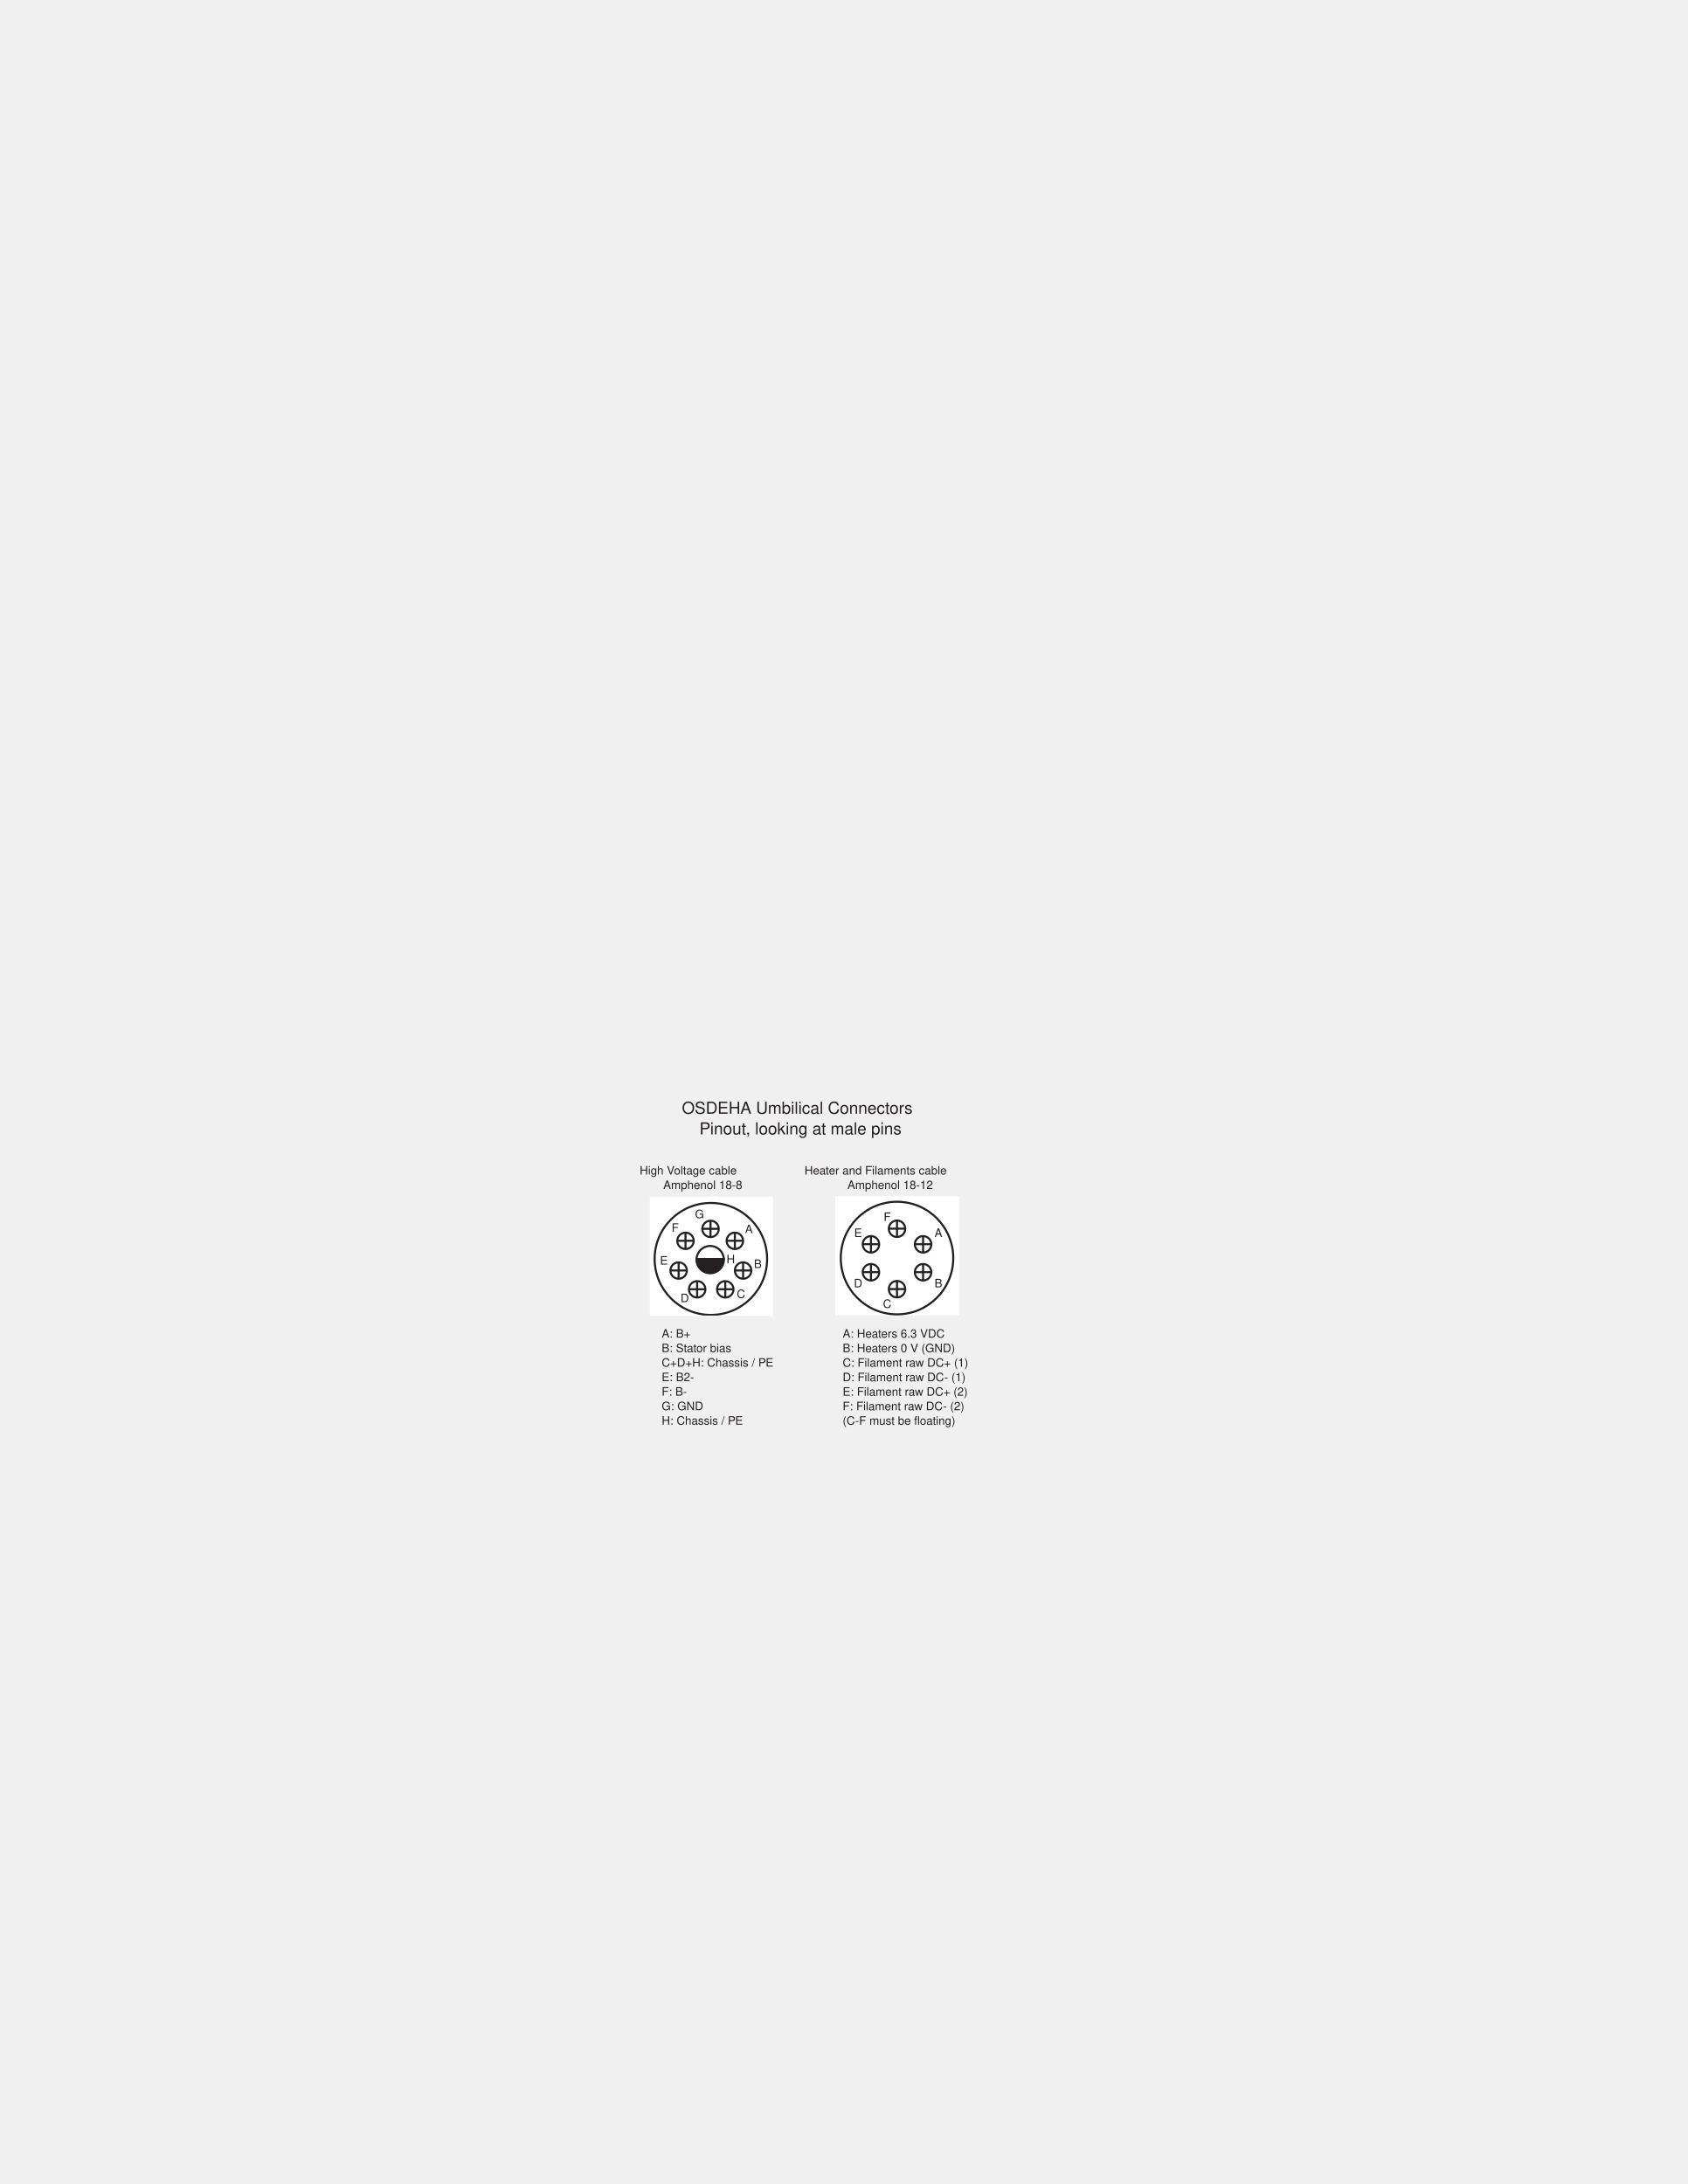
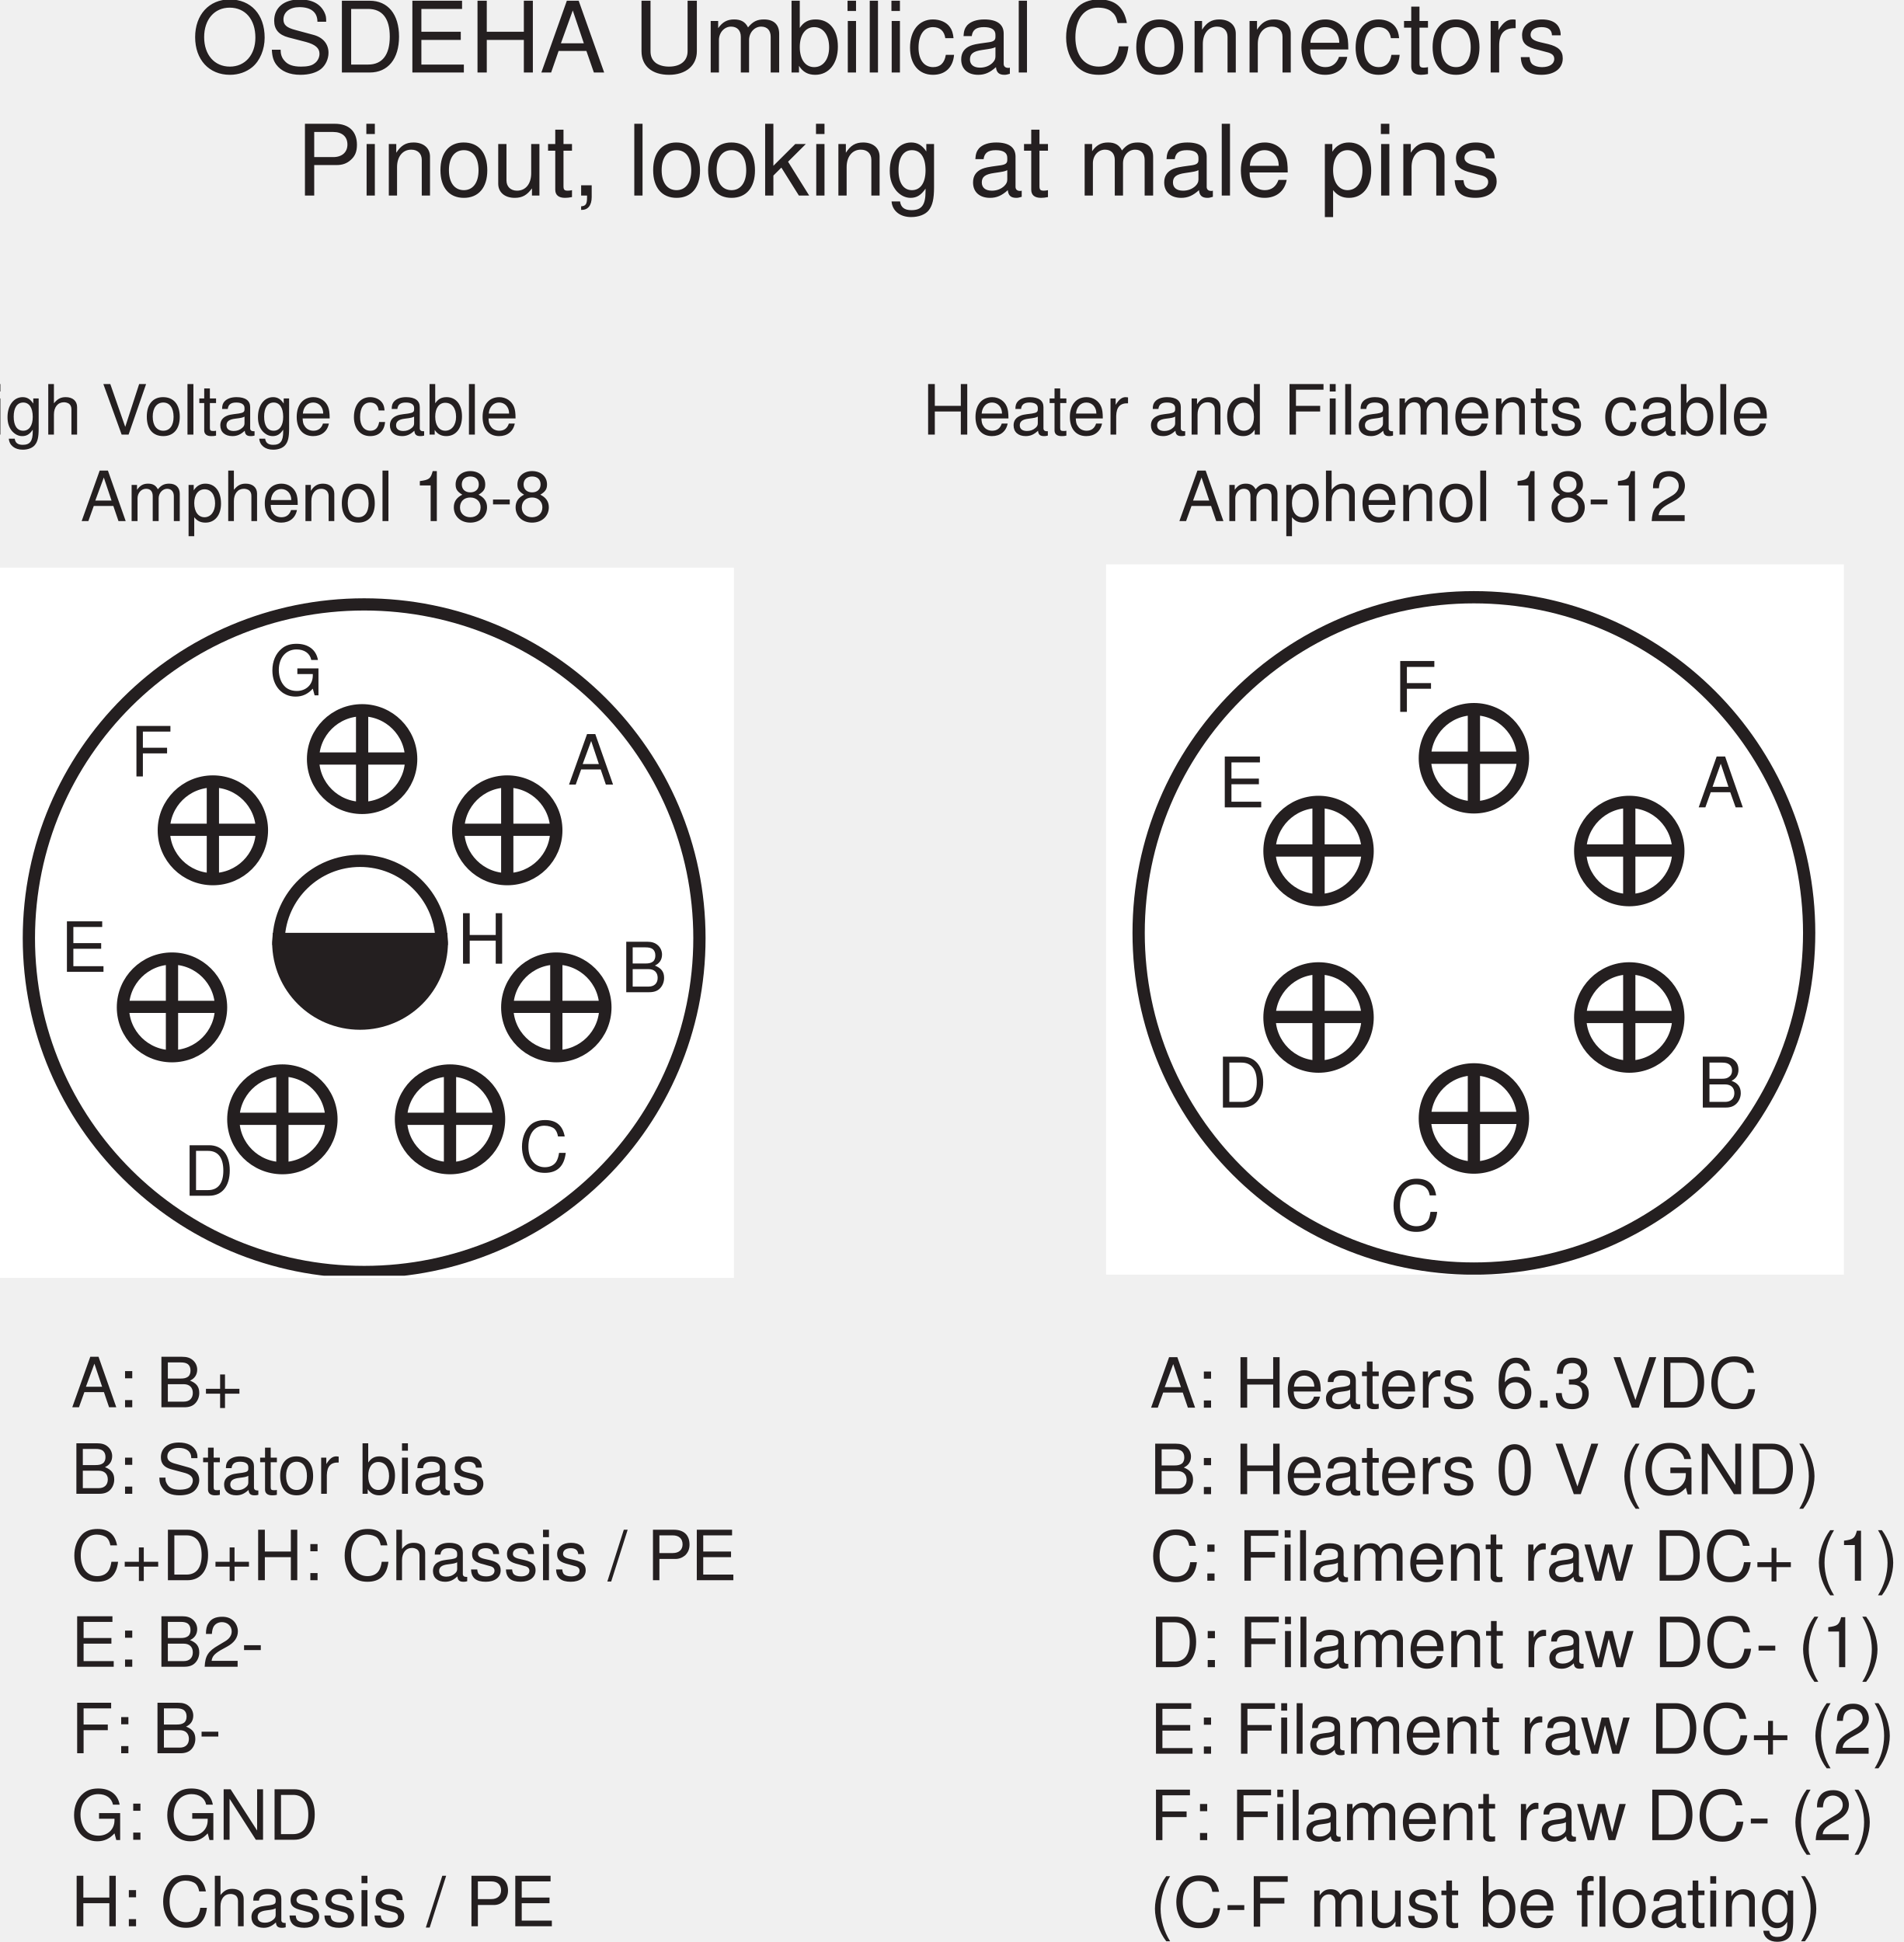
- <svg xmlns="http://www.w3.org/2000/svg" version="1.1" id="svg2" width="816" height="1056" viewBox="0 0 816 1056">
+ <svg xmlns="http://www.w3.org/2000/svg" version="1.1" id="svg2" width="154.355" height="157.494" viewBox="0 0 154.355 157.494">
  <defs id="defs6">
    <clipPath clipPathUnits="userSpaceOnUse" id="clipPath106">
      <path d="m 239.997,493.303 h 44.264 v -43.359 h -44.264 z" id="path104" />
    </clipPath>
    <clipPath clipPathUnits="userSpaceOnUse" id="clipPath136">
      <path d="m 239.997,493.303 h 44.264 v -43.359 h -44.264 z" id="path134" />
    </clipPath>
    <clipPath clipPathUnits="userSpaceOnUse" id="clipPath150">
      <path d="m 372.242,358.087 h 44.264 V 315 h -44.264 z" id="path148" />
    </clipPath>
    <clipPath clipPathUnits="userSpaceOnUse" id="clipPath186">
      <path d="m 372.242,358.087 h 44.264 V 315 h -44.264 z" id="path184" />
    </clipPath>
    <clipPath clipPathUnits="userSpaceOnUse" id="clipPath198">
      <path d="m 173.994,622.459 h 39.225 v -37.547 h -39.225 z" id="path196" />
    </clipPath>
    <clipPath clipPathUnits="userSpaceOnUse" id="clipPath236">
      <path d="m 173.994,622.459 h 39.225 v -37.547 h -39.225 z" id="path234" />
    </clipPath>
    <clipPath clipPathUnits="userSpaceOnUse" id="clipPath250">
      <path d="m 239.277,622.825 h 39.225 v -38.281 h -39.225 z" id="path248" />
    </clipPath>
    <clipPath clipPathUnits="userSpaceOnUse" id="clipPath274">
      <path d="m 239.277,622.825 h 39.225 v -38.281 h -39.225 z" id="path272" />
    </clipPath>
    <clipPath clipPathUnits="userSpaceOnUse" id="clipPath286">
      <path d="m 305.999,623.067 h 39.225 v -38.521 h -39.225 z" id="path284" />
    </clipPath>
    <clipPath clipPathUnits="userSpaceOnUse" id="clipPath300">
      <path d="m 371.282,623.068 h 39.225 v -38.521 h -39.225 z" id="path298" />
    </clipPath>
    <clipPath clipPathUnits="userSpaceOnUse" id="clipPath328">
      <path d="m 371.282,623.068 h 39.225 v -38.521 h -39.225 z" id="path326" />
    </clipPath>
    <clipPath clipPathUnits="userSpaceOnUse" id="clipPath342">
      <path d="m 450.244,625.171 h 44.264 v -42.824 h -44.264 z" id="path340" />
    </clipPath>
    <clipPath clipPathUnits="userSpaceOnUse" id="clipPath378">
      <path d="M 519.006,625.167 H 563.27 V 582.225 H 519.006 Z" id="path376" />
    </clipPath>
    <clipPath clipPathUnits="userSpaceOnUse" id="clipPath406">
      <path d="M 519.006,625.167 H 563.27 V 582.225 H 519.006 Z" id="path404" />
    </clipPath>
    <clipPath clipPathUnits="userSpaceOnUse" id="clipPath420">
      <path d="m 171.234,492.808 h 44.264 v -42.586 h -44.264 z" id="path418" />
    </clipPath>
    <clipPath clipPathUnits="userSpaceOnUse" id="clipPath440">
      <path d="m 171.234,492.808 h 44.264 v -42.586 h -44.264 z" id="path438" />
    </clipPath>
    <clipPath clipPathUnits="userSpaceOnUse" id="clipPath454">
      <path d="m 309.239,493.303 h 44.264 v -43.359 h -44.264 z" id="path452" />
    </clipPath>
    <clipPath clipPathUnits="userSpaceOnUse" id="clipPath468">
      <path d="m 372.002,493.092 h 44.264 V 450.12 h -44.264 z" id="path466" />
    </clipPath>
    <clipPath clipPathUnits="userSpaceOnUse" id="clipPath484">
      <path d="m 441.004,492.837 h 44.264 v -42.586 h -44.264 z" id="path482" />
    </clipPath>
    <clipPath clipPathUnits="userSpaceOnUse" id="clipPath520">
      <path d="m 441.004,492.837 h 44.264 v -42.586 h -44.264 z" id="path518" />
    </clipPath>
    <clipPath clipPathUnits="userSpaceOnUse" id="clipPath534">
      <path d="m 519.36,493.093 h 44.151 V 450.12 H 519.36 Z" id="path532" />
    </clipPath>
    <clipPath clipPathUnits="userSpaceOnUse" id="clipPath568">
      <path d="m 519.36,493.093 h 44.151 V 450.12 H 519.36 Z" id="path566" />
    </clipPath>
    <clipPath clipPathUnits="userSpaceOnUse" id="clipPath580">
      <path d="m 171.234,358.17 h 44.264 V 315 h -44.264 z" id="path578" />
    </clipPath>
    <clipPath clipPathUnits="userSpaceOnUse" id="clipPath614">
      <path d="m 171.234,358.17 h 44.264 V 315 h -44.264 z" id="path612" />
    </clipPath>
    <clipPath clipPathUnits="userSpaceOnUse" id="clipPath626">
      <path d="m 236.997,358.17 h 44.264 V 315 h -44.264 z" id="path624" />
    </clipPath>
    <clipPath clipPathUnits="userSpaceOnUse" id="clipPath666">
      <path d="m 236.997,358.17 h 44.264 V 315 h -44.264 z" id="path664" />
    </clipPath>
    <clipPath clipPathUnits="userSpaceOnUse" id="clipPath678">
      <path d="m 302.999,358.087 h 44.264 V 315 h -44.264 z" id="path676" />
    </clipPath>
    <clipPath clipPathUnits="userSpaceOnUse" id="clipPath702">
      <path d="m 302.999,358.087 h 44.264 V 315 h -44.264 z" id="path700" />
    </clipPath>
    <clipPath clipPathUnits="userSpaceOnUse" id="clipPath714">
      <path d="m 450.244,357.877 h 44.264 v -42.586 h -44.264 z" id="path712" />
    </clipPath>
    <clipPath clipPathUnits="userSpaceOnUse" id="clipPath732">
      <path d="m 450.244,357.877 h 44.264 v -42.586 h -44.264 z" id="path730" />
    </clipPath>
    <clipPath clipPathUnits="userSpaceOnUse" id="clipPath746">
      <path d="M 519.246,357.804 H 563.51 V 315.218 H 519.246 Z" id="path744" />
    </clipPath>
    <clipPath clipPathUnits="userSpaceOnUse" id="clipPath792">
      <path d="M 519.246,357.804 H 563.51 V 315.218 H 519.246 Z" id="path790" />
    </clipPath>
    <clipPath clipPathUnits="userSpaceOnUse" id="clipPath806">
      <path d="m 171.234,235.286 h 44.264 V 192.12 h -44.264 z" id="path804" />
    </clipPath>
    <clipPath clipPathUnits="userSpaceOnUse" id="clipPath818">
      <path d="m 171.234,235.286 h 44.264 V 192.12 h -44.264 z" id="path816" />
    </clipPath>
    <clipPath clipPathUnits="userSpaceOnUse" id="clipPath830">
      <path d="m 308.999,235.043 h 44.264 v -42.705 h -44.264 z" id="path828" />
    </clipPath>
    <clipPath clipPathUnits="userSpaceOnUse" id="clipPath860">
      <path d="m 308.999,235.043 h 44.264 v -42.705 h -44.264 z" id="path858" />
    </clipPath>
    <clipPath clipPathUnits="userSpaceOnUse" id="clipPath872">
      <path d="m 372.242,235.413 h 44.264 V 192.12 h -44.264 z" id="path870" />
    </clipPath>
    <clipPath clipPathUnits="userSpaceOnUse" id="clipPath894">
      <path d="m 372.242,235.413 h 44.264 V 192.12 h -44.264 z" id="path892" />
    </clipPath>
    <clipPath clipPathUnits="userSpaceOnUse" id="clipPath908">
      <path d="m 444.244,235.043 h 44.264 v -42.705 h -44.264 z" id="path906" />
    </clipPath>
    <clipPath clipPathUnits="userSpaceOnUse" id="clipPath924">
      <path d="m 444.244,235.043 h 44.264 v -42.705 h -44.264 z" id="path922" />
    </clipPath>
    <clipPath clipPathUnits="userSpaceOnUse" id="clipPath936">
      <path d="m 449.285,94.836 h 6.24 v -6.24 h -6.24 z" id="path934" />
    </clipPath>
    <clipPath clipPathUnits="userSpaceOnUse" id="clipPath948">
      <path d="m 472.207,96.869 h 10.309 V 86.56 h -10.309 z" id="path946" />
    </clipPath>
    <clipPath clipPathUnits="userSpaceOnUse" id="clipPath960">
      <path d="m 472.207,96.869 h 10.309 V 86.56 h -10.309 z" id="path958" />
    </clipPath>
    <clipPath clipPathUnits="userSpaceOnUse" id="clipPath972">
      <path d="m 494.767,99.09 h 14.749 V 84.341 h -14.749 z" id="path970" />
    </clipPath>
    <clipPath clipPathUnits="userSpaceOnUse" id="clipPath988">
      <path d="m 521.767,102.1 h 20.747 V 81.353 h -20.747 z" id="path986" />
    </clipPath>
    <clipPath clipPathUnits="userSpaceOnUse" id="clipPath1000">
      <path d="m 551.769,105.098 h 26.746 V 78.352 h -26.746 z" id="path998" />
    </clipPath>
    <clipPath clipPathUnits="userSpaceOnUse" id="clipPath1012">
      <path d="m 231.717,242.915 h 53.109 v -53.626 h -53.109 z" id="path1010" />
    </clipPath>
    <clipPath clipPathUnits="userSpaceOnUse" id="clipPath1030">
      <path d="m 231.717,242.915 h 53.109 v -53.626 h -53.109 z" id="path1028" />
    </clipPath>
    <clipPath clipPathUnits="userSpaceOnUse" id="clipPath1082">
      <path d="m 498.006,242.882 h 59.506 V 186.12 h -59.506 z" id="path1080" />
    </clipPath>
    <clipPath clipPathUnits="userSpaceOnUse" id="clipPath1096">
      <path d="m 498.006,242.882 h 59.506 V 186.12 h -59.506 z" id="path1094" />
    </clipPath>
  </defs>
-   <g id="g8" transform="matrix(1.333333,0,0,-1.333333,0,1056)">
+   <g id="g8" transform="matrix(1.333333,0,0,-1.333333,-314.1436,523.3699)">
    <path d="m 235.608,358.001 h 44.64 v -43.2 h -44.64 z" style="fill:#ffffff;fill-opacity:1;fill-rule:nonzero;stroke:none" id="path476" />
    <g id="g478" transform="translate(-205.5123,-135.3188)">
      <g id="g480" clip-path="url(#clipPath484)">
        <g id="g486" transform="scale(1.0022,-0.9978)">
          <path d="m 465.105,-482.738 c 0,1.645 -1.333,2.978 -2.977,2.978 -1.645,0 -2.978,-1.333 -2.978,-2.978 0,-1.644 1.333,-2.977 2.978,-2.977 1.644,0 2.977,1.333 2.977,2.977 z m -2.977,2.978 v -5.955 2.977 m -2.978,-0.033 h 5.955 -2.977 m 11.786,4.376 c 0,1.644 -1.333,2.977 -2.978,2.977 -1.644,0 -2.977,-1.333 -2.977,-2.977 0,-1.645 1.333,-2.978 2.977,-2.978 1.645,0 2.978,1.333 2.978,2.978 z m -2.978,2.977 v -5.955 2.978 m -2.977,-0.033 h 5.955 -2.978 m -14.888,0.033 c 0,1.644 -1.333,2.977 -2.977,2.977 -1.645,0 -2.978,-1.333 -2.978,-2.977 0,-1.645 1.333,-2.978 2.978,-2.978 1.644,0 2.977,1.333 2.977,2.978 z m -2.977,2.977 v -5.955 2.978 m -2.978,-0.033 h 5.955 -2.977 m 0.496,10.827 c 0,1.644 -1.333,2.977 -2.978,2.977 -1.644,0 -2.977,-1.333 -2.977,-2.977 0,-1.645 1.333,-2.978 2.977,-2.978 1.645,0 2.978,1.333 2.978,2.978 z m -2.978,2.977 v -5.955 2.978 m -2.977,-0.033 h 5.955 -2.978 m 26.303,0.033 c 0,1.644 -1.334,2.977 -2.978,2.977 -1.644,0 -2.978,-1.333 -2.978,-2.977 0,-1.645 1.334,-2.978 2.978,-2.978 1.644,0 2.978,1.333 2.978,2.978 z m -2.978,2.977 v -5.955 2.978 m -2.978,-0.033 h 5.956 -2.978 m -13.648,6.856 c 0,1.645 -1.333,2.978 -2.977,2.978 -1.645,0 -2.978,-1.333 -2.978,-2.978 0,-1.644 1.333,-2.977 2.978,-2.977 1.644,0 2.977,1.333 2.977,2.977 z m -2.977,2.978 v -5.955 2.977 m -2.978,-0.033 h 5.955 -2.977 m 13.151,0.033 c 0,1.645 -1.333,2.978 -2.978,2.978 -1.644,0 -2.977,-1.333 -2.977,-2.978 0,-1.644 1.333,-2.977 2.977,-2.977 1.645,0 2.978,1.333 2.978,2.977 z m -2.978,2.978 v -5.955 2.977 m -2.977,-0.033 h 5.955 -2.978 m -5.459,-15.723 c -2.673,0 -4.836,2.117 -4.942,4.764 h 9.885 c -0.107,-2.647 -2.269,-4.764 -4.943,-4.764 z" style="fill:none;stroke:#241f20;stroke-width:0.744;stroke-linecap:butt;stroke-linejoin:miter;stroke-miterlimit:4;stroke-dasharray:none;stroke-opacity:1" id="path488" />
        </g>
      </g>
    </g>
    <path d="m 262.452,335.426 h -9.908 c -0.002,-0.068 -0.019,-0.131 -0.019,-0.199 0,-2.735 2.226,-4.952 4.973,-4.952 2.747,0 4.974,2.217 4.974,4.952 0,0.068 -0.018,0.131 -0.02,0.199" style="fill:#241f20;fill-opacity:1;fill-rule:nonzero;stroke:none" id="path490" />
    <g id="g492" transform="matrix(1.0022,0,0,-0.9978,-205.5123,-135.3188)">
      <path d="m 466.946,-471.77 h -9.885 c -0.003,0.068 -0.02,0.131 -0.02,0.198 0,2.742 2.221,4.963 4.962,4.963 2.742,0 4.963,-2.221 4.963,-4.963 0,-0.067 -0.017,-0.13 -0.02,-0.198 z" style="fill:none;stroke:#241f20;stroke-width:0.744;stroke-linecap:butt;stroke-linejoin:miter;stroke-miterlimit:4;stroke-dasharray:none;stroke-opacity:1" id="path494" />
    </g>
    <text xml:space="preserve" transform="scale(1.002183,-0.9978214)" style="font-variant:normal;font-weight:normal;font-size:4.218px;font-family:Helvetica;-inkscape-font-specification:Helvetica;writing-mode:lr-tb;fill:#241f20;fill-opacity:1;fill-rule:nonzero;stroke:none;stroke-width:0.998" id="text512" x="269.549" y="-345.557">
      <tspan x="269.549" y="-345.557" id="tspan496" style="stroke-width:0.998">A</tspan>
      <tspan x="272.775" y="-332.902" id="tspan498" style="stroke-width:0.998">B</tspan>
      <tspan x="266.572" y="-321.983" id="tspan500" style="stroke-width:0.998">C</tspan>
      <tspan x="246.225" y="-320.495" id="tspan502" style="stroke-width:0.998">D</tspan>
      <tspan x="238.781" y="-334.142" id="tspan504" style="stroke-width:0.998">E</tspan>
      <tspan x="242.999" y="-346.053" id="tspan506" style="stroke-width:0.998">F</tspan>
      <tspan x="251.436" y="-351.015" id="tspan508" style="stroke-width:0.998">G</tspan>
      <tspan x="262.85" y="-334.638" id="tspan510" style="stroke-width:0.998">H</tspan>
    </text>
    <text xml:space="preserve" transform="scale(1.002183,-0.9978214)" style="font-variant:normal;font-weight:normal;font-size:4.218px;font-family:Helvetica;-inkscape-font-specification:Helvetica;writing-mode:lr-tb;fill:#241f20;fill-opacity:1;fill-rule:nonzero;stroke:none;stroke-width:0.998" id="text512-3-7" x="342.468" y="-366.892">
      <tspan id="tspan1981" x="325" y="-366.892" style="text-align:center;text-anchor:middle">
        <tspan x="325" y="-366.892" id="tspan496-6-0" style="text-align:center;text-anchor:middle;stroke-width:0.998">Heater and Filaments cable</tspan>
      </tspan>
      <tspan id="tspan1983" x="325" y="-361.619" style="text-align:center;text-anchor:middle">Amphenol 18-12</tspan>
    </text>
    <text xml:space="preserve" transform="scale(1.002183,-0.9978214)" style="font-variant:normal;font-weight:normal;font-size:4.218px;font-family:Helvetica;-inkscape-font-specification:Helvetica;writing-mode:lr-tb;fill:#241f20;fill-opacity:1;fill-rule:nonzero;stroke:none;stroke-width:0.998" id="text512-3-7-9" x="274.674" y="-366.892">
      <tspan id="tspan1981-3" x="257.206" y="-366.892" style="text-align:center;text-anchor:middle">
        <tspan x="257.206" y="-366.892" id="tspan496-6-0-6" style="text-align:center;text-anchor:middle;stroke-width:0.998">High Voltage cable</tspan>
      </tspan>
      <tspan id="tspan1983-0" x="257.206" y="-361.619" style="text-align:center;text-anchor:middle">Amphenol 18-8</tspan>
    </text>
    <text xml:space="preserve" transform="scale(1.002183,-0.9978214)" style="font-variant:normal;font-weight:normal;font-size:4.218px;font-family:Helvetica;-inkscape-font-specification:Helvetica;writing-mode:lr-tb;fill:#241f20;fill-opacity:1;fill-rule:nonzero;stroke:none;stroke-width:0.998" id="text512-3-7-9-3" x="292.548" y="-388.964">
      <tspan id="tspan1981-3-7" x="292.548" y="-388.964" style="font-style:normal;font-variant:normal;font-weight:normal;font-stretch:normal;font-size:6px;font-family:Helvetica;-inkscape-font-specification:'Helvetica, Normal';font-variant-ligatures:normal;font-variant-caps:normal;font-variant-numeric:normal;font-variant-east-asian:normal;text-align:center;text-anchor:middle">OSDEHA Umbilical Connectors</tspan>
      <tspan id="tspan1983-0-9" x="292.548" y="-381.464" style="font-style:normal;font-variant:normal;font-weight:normal;font-stretch:normal;font-size:6px;font-family:Helvetica;-inkscape-font-specification:'Helvetica, Normal';font-variant-ligatures:normal;font-variant-caps:normal;font-variant-numeric:normal;font-variant-east-asian:normal;text-align:center;text-anchor:middle">Pinout, looking at male pins</tspan>
    </text>
    <text xml:space="preserve" transform="scale(1.002183,-0.9978214)" style="font-variant:normal;font-weight:normal;font-size:4.218px;font-family:Helvetica;-inkscape-font-specification:Helvetica;writing-mode:lr-tb;fill:#241f20;fill-opacity:1;fill-rule:nonzero;stroke:none;stroke-width:0.998" id="text512-3-1" x="239.404" y="-307.601">
      <tspan id="tspan1681" x="239.404" y="-307.601">A: B+</tspan>
      <tspan x="239.404" y="-302.329" id="tspan1693">B: Stator bias</tspan>
      <tspan x="239.404" y="-297.056" id="tspan1704">C+D+H: Chassis / PE</tspan>
      <tspan x="239.404" y="-291.783" id="tspan1706">E: B2-</tspan>
      <tspan x="239.404" y="-286.51" id="tspan1712">F: B-</tspan>
      <tspan x="239.404" y="-281.237" id="tspan1721">G: GND</tspan>
      <tspan x="239.404" y="-275.964" id="tspan1717">H: Chassis / PE</tspan>
      <tspan x="239.404" y="-270.691" id="tspan1719" />
      <tspan x="239.404" y="-265.419" id="tspan1708" />
    </text>
    <text xml:space="preserve" transform="scale(1.002183,-0.9978214)" style="font-variant:normal;font-weight:normal;font-size:4.218px;font-family:Helvetica;-inkscape-font-specification:Helvetica;writing-mode:lr-tb;fill:#241f20;fill-opacity:1;fill-rule:nonzero;stroke:none;stroke-width:0.998" id="text512-3-1-6" x="304.874" y="-307.576">
      <tspan id="tspan1681-2" x="304.874" y="-307.576">A: Heaters 6.3 VDC</tspan>
      <tspan x="304.874" y="-302.303" id="tspan1693-6">B: Heaters 0 V (GND)</tspan>
      <tspan x="304.874" y="-297.03" id="tspan1704-1">C: Filament raw DC+ (1)</tspan>
      <tspan x="304.874" y="-291.757" id="tspan2269">D: Filament raw DC- (1)</tspan>
      <tspan x="304.874" y="-286.485" id="tspan2273">E: Filament raw DC+ (2)</tspan>
      <tspan x="304.874" y="-281.212" id="tspan1719-0">F: Filament raw DC- (2)</tspan>
      <tspan x="304.874" y="-275.939" id="tspan2688">(C-F must be floating)</tspan>
      <tspan x="304.874" y="-270.666" id="tspan1708-2" />
    </text>
    <g id="g514" transform="translate(-205.5123,-135.3188)">
      <g id="g516" clip-path="url(#clipPath520)">
        <g id="g522" transform="scale(1.0022,-0.9978)">
          <path d="m 482.599,-471.82 c 0,11.238 -9.11,20.347 -20.347,20.347 -11.238,0 -20.348,-9.109 -20.348,-20.347 0,-11.238 9.11,-20.347 20.348,-20.347 11.237,0 20.347,9.109 20.347,20.347 z" style="fill:none;stroke:#241f20;stroke-width:0.744;stroke-linecap:butt;stroke-linejoin:miter;stroke-miterlimit:4;stroke-dasharray:none;stroke-opacity:1" id="path524" />
        </g>
      </g>
    </g>
    <path d="m 302.88,358.2 h 44.88 V 315 h -44.88 z" style="fill:#ffffff;fill-opacity:1;fill-rule:nonzero;stroke:none" id="path670" />
    <g id="g672">
      <g id="g674" clip-path="url(#clipPath678)">
        <path d="m 328.238,346.408 c 0,-1.65 -1.337,-2.988 -2.984,-2.988 -1.648,0 -2.984,1.338 -2.984,2.988 0,1.649 1.336,2.987 2.984,2.987 1.647,0 2.984,-1.338 2.984,-2.987 z m -2.984,-2.988 v 5.975 -2.987 m -2.984,0.033 h 5.968 -2.984 m 2.984,-21.943 c 0,-1.651 -1.337,-2.988 -2.984,-2.988 -1.648,0 -2.984,1.337 -2.984,2.988 0,1.649 1.336,2.987 2.984,2.987 1.647,0 2.984,-1.338 2.984,-2.987 z m -2.984,-2.988 v 5.975 -2.987 m -2.984,0.033 h 5.968 -2.984 m 12.434,16.233 c 0,-1.65 -1.337,-2.987 -2.985,-2.987 -1.647,0 -2.984,1.337 -2.984,2.987 0,1.65 1.337,2.988 2.984,2.988 1.648,0 2.985,-1.338 2.985,-2.988 z m -2.985,-2.987 v 5.975 -2.988 m -2.984,0.033 h 5.969 -2.985 m 2.985,-10.158 c 0,-1.65 -1.337,-2.988 -2.985,-2.988 -1.648,0 -2.984,1.338 -2.984,2.988 0,1.65 1.336,2.988 2.984,2.988 1.648,0 2.985,-1.338 2.985,-2.988 z m -2.985,-2.988 v 5.976 -2.988 m -2.984,0.033 h 5.969 -2.985 m -15.914,10.092 c 0,-1.65 -1.337,-2.987 -2.985,-2.987 -1.648,0 -2.984,1.337 -2.984,2.987 0,1.65 1.336,2.988 2.984,2.988 1.648,0 2.985,-1.338 2.985,-2.988 z m -2.985,-2.987 v 5.975 -2.988 m -2.984,0.033 h 5.969 -2.985 m 2.985,-10.158 c 0,-1.65 -1.337,-2.988 -2.985,-2.988 -1.648,0 -2.984,1.338 -2.984,2.988 0,1.65 1.336,2.988 2.984,2.988 1.648,0 2.985,-1.338 2.985,-2.988 z m -2.985,-2.988 v 5.976 -2.988 m -2.984,0.033 h 5.969 -2.985" style="fill:none;stroke:#241f20;stroke-width:0.746;stroke-linecap:butt;stroke-linejoin:miter;stroke-miterlimit:4;stroke-dasharray:none;stroke-opacity:1" id="path680" />
      </g>
    </g>
    <text xml:space="preserve" transform="matrix(0.9987951,0,0,-1,338.8478,343.4201)" style="font-variant:normal;font-weight:normal;font-size:4.233px;font-family:Helvetica;-inkscape-font-specification:Helvetica;writing-mode:lr-tb;fill:#241f20;fill-opacity:1;fill-rule:nonzero;stroke:none" id="text694">
      <tspan x="0" y="0" id="tspan682">A</tspan>
      <tspan x="0" y="18.258" id="tspan684">B</tspan>
      <tspan x="-18.707" y="25.728" id="tspan686">C</tspan>
      <tspan x="-29.271" y="18.258" id="tspan688">D</tspan>
      <tspan x="-29.155" y="0" id="tspan690">E</tspan>
      <tspan x="-18.473" y="-5.809" id="tspan692">F</tspan>
    </text>
    <g id="g696">
      <g id="g698" clip-path="url(#clipPath702)">
        <path d="m 345.645,335.785 c 0,-11.277 -9.13,-20.417 -20.392,-20.417 -11.261,0 -20.391,9.14 -20.391,20.417 0,11.275 9.13,20.416 20.391,20.416 11.262,0 20.392,-9.141 20.392,-20.416 z" style="fill:none;stroke:#241f20;stroke-width:0.746;stroke-linecap:butt;stroke-linejoin:miter;stroke-miterlimit:4;stroke-dasharray:none;stroke-opacity:1" id="path704" />
      </g>
    </g>
  </g>
</svg>
